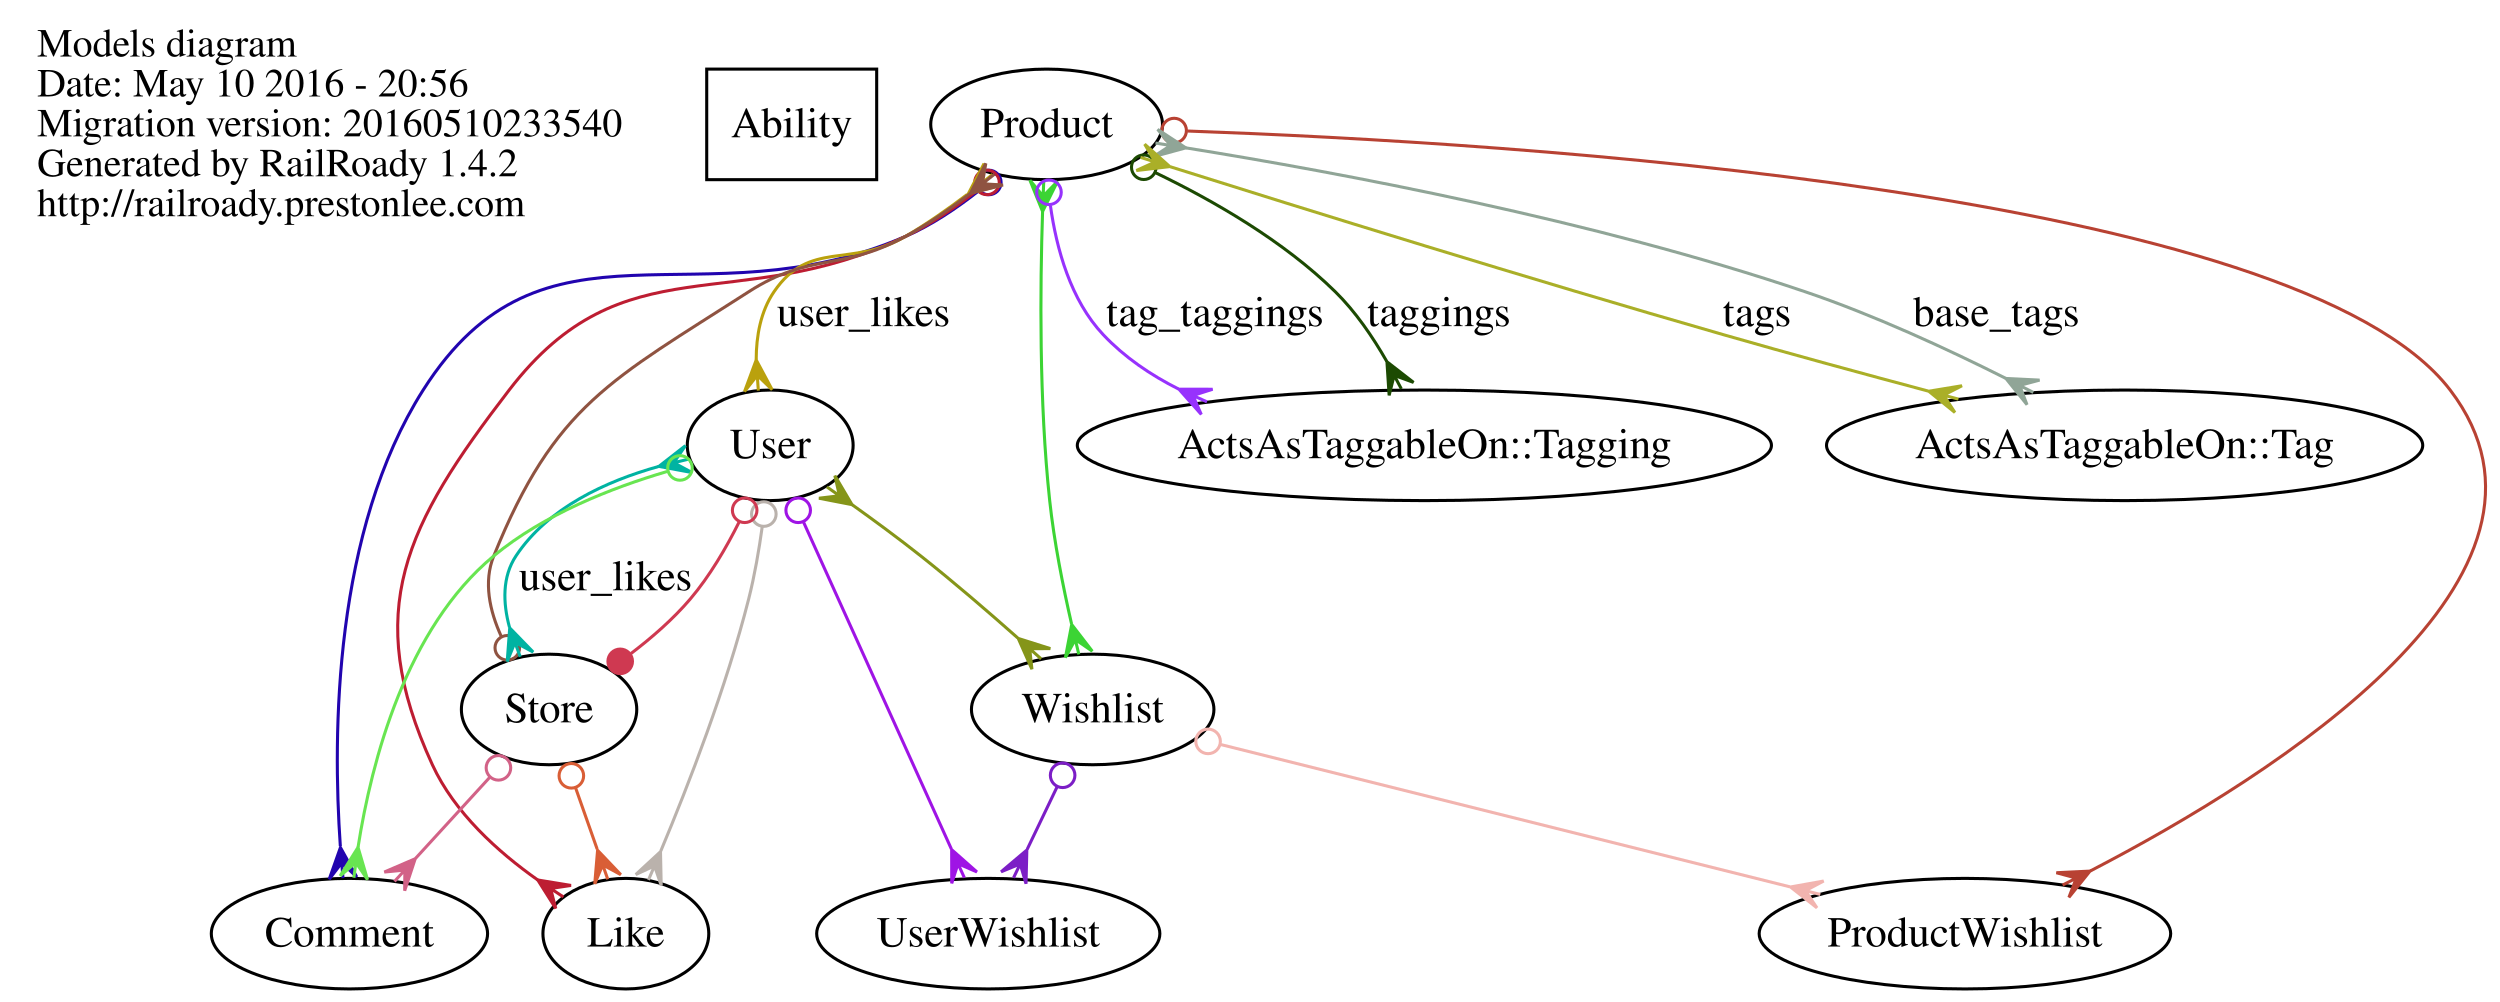
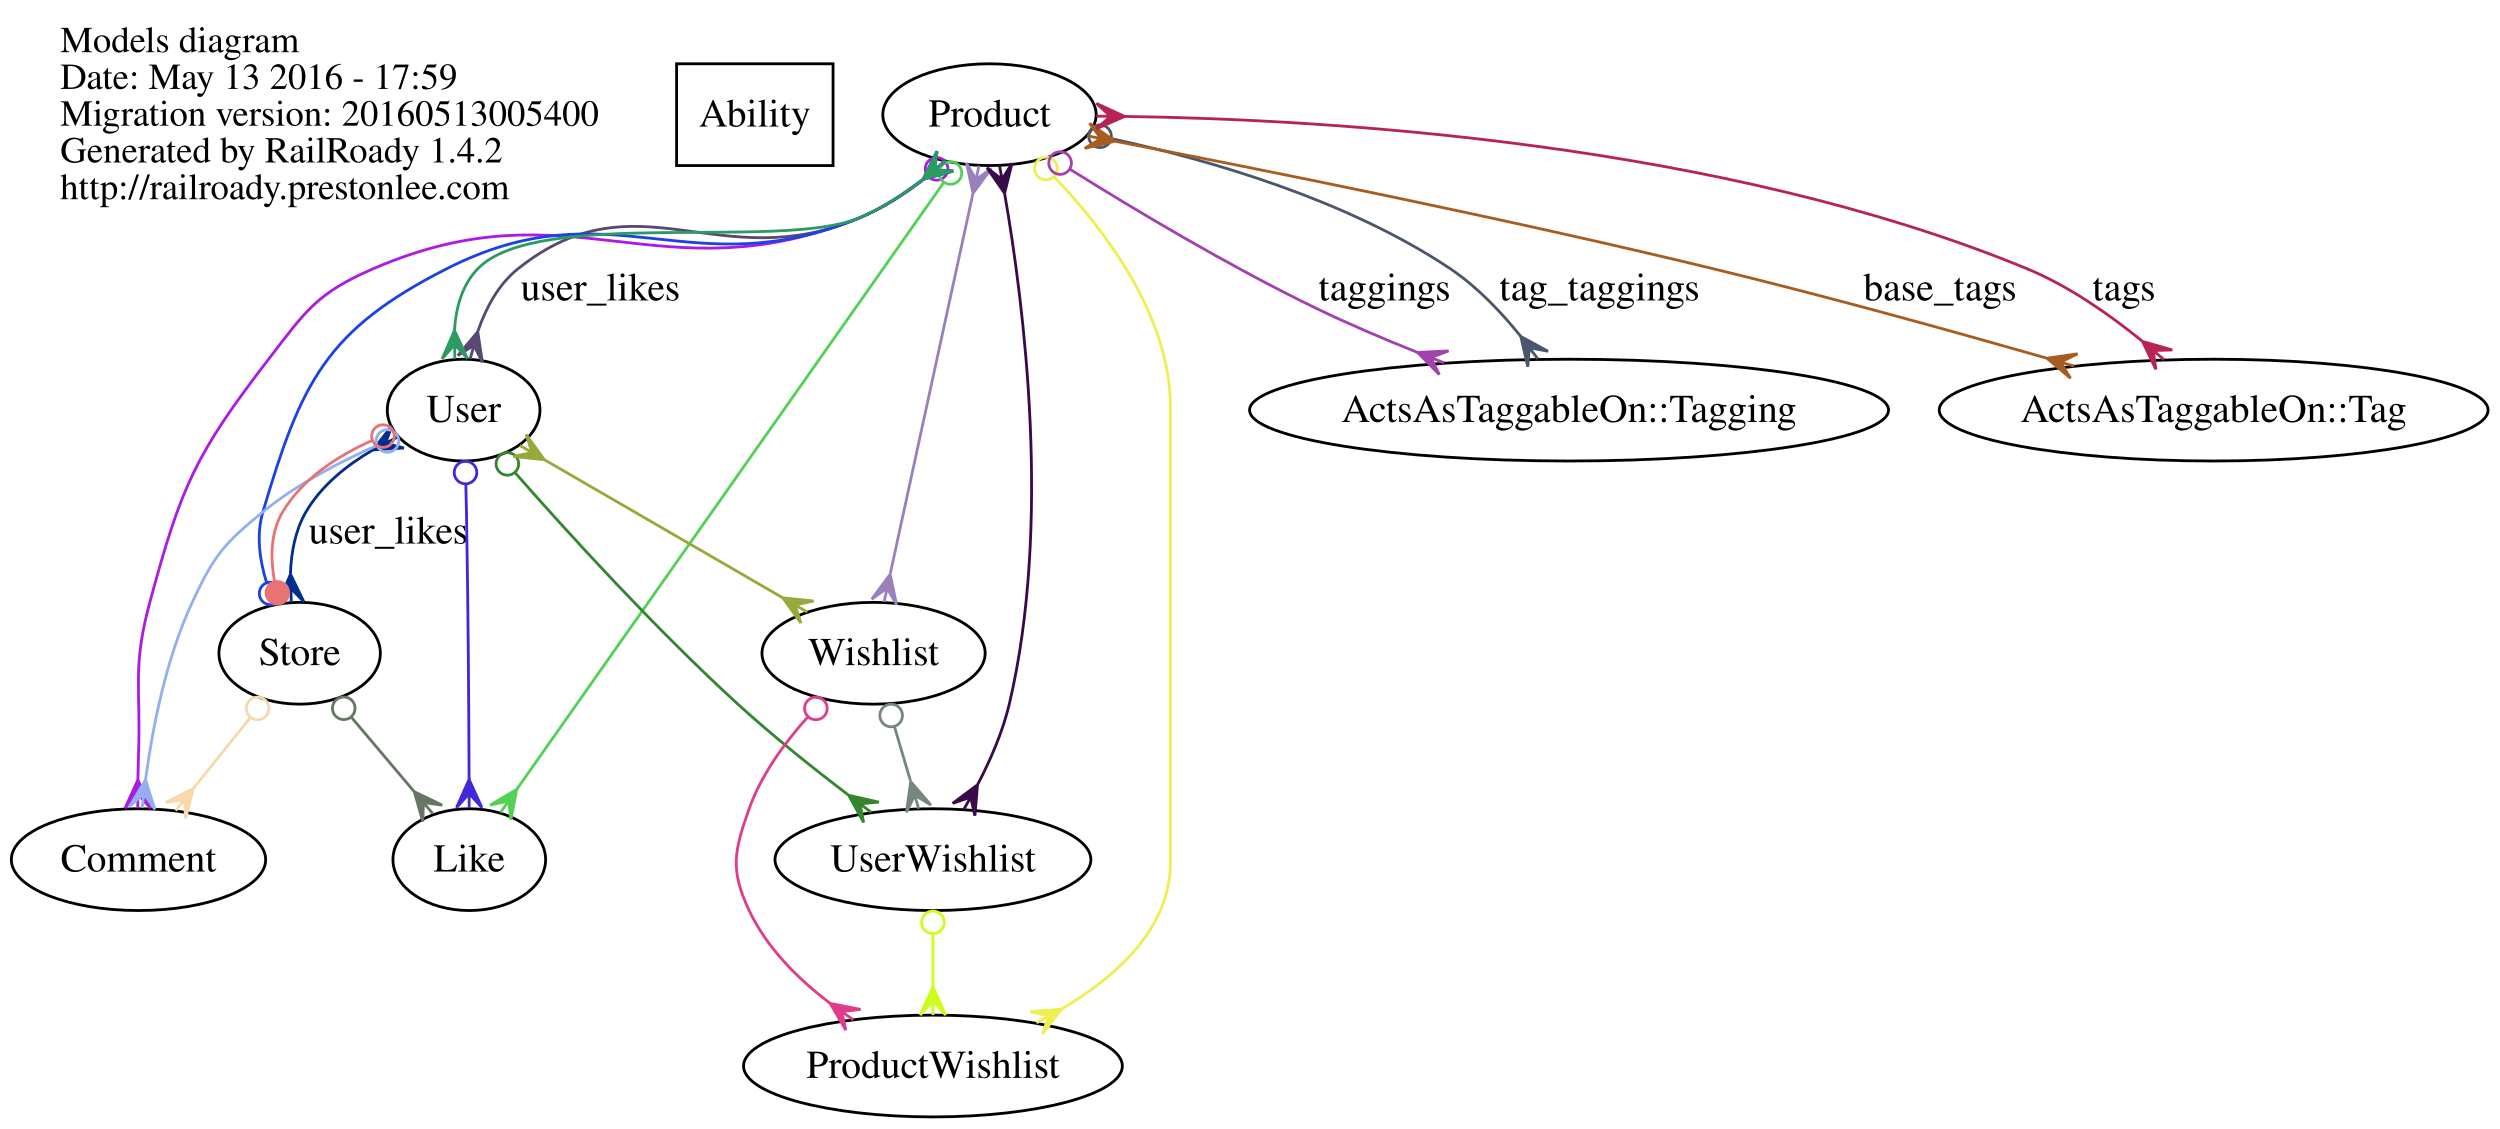
- <svg xmlns="http://www.w3.org/2000/svg" width="814pt" height="326pt" viewBox="0.00 0.00 813.82 326.00">
-   <g id="graph0" class="graph" transform="scale(1 1) rotate(0) translate(4 322)">
-     <polygon fill="none" stroke="none" points="-4,4 -4,-322 809.824,-322 809.824,4 -4,4" />
+ <svg xmlns="http://www.w3.org/2000/svg" width="884pt" height="399pt" viewBox="0.00 0.00 884.27 399.00">
+   <g id="graph0" class="graph" transform="scale(1 1) rotate(0) translate(4 395)">
+     <polygon fill="none" stroke="none" points="-4,4 -4,-395 880.269,-395 880.269,4 -4,4" />
    <g id="node1" class="node">
-       <text text-anchor="start" x="8" y="-303.6" font-family="Times,serif" font-size="13.00">Models diagram</text>
-       <text text-anchor="start" x="8" y="-290.6" font-family="Times,serif" font-size="13.00">Date: May 10 2016 - 20:56</text>
-       <text text-anchor="start" x="8" y="-277.6" font-family="Times,serif" font-size="13.00">Migration version: 20160510233540</text>
-       <text text-anchor="start" x="8" y="-264.6" font-family="Times,serif" font-size="13.00">Generated by RailRoady 1.4.2</text>
-       <text text-anchor="start" x="8" y="-251.6" font-family="Times,serif" font-size="13.00">http://railroady.prestonlee.com</text>
+       <text text-anchor="start" x="17.301" y="-376.6" font-family="Times,serif" font-size="13.00">Models diagram</text>
+       <text text-anchor="start" x="17.301" y="-363.6" font-family="Times,serif" font-size="13.00">Date: May 13 2016 - 17:59</text>
+       <text text-anchor="start" x="17.301" y="-350.6" font-family="Times,serif" font-size="13.00">Migration version: 20160513005400</text>
+       <text text-anchor="start" x="17.301" y="-337.6" font-family="Times,serif" font-size="13.00">Generated by RailRoady 1.4.2</text>
+       <text text-anchor="start" x="17.301" y="-324.6" font-family="Times,serif" font-size="13.00">http://railroady.prestonlee.com</text>
    </g>
    <g id="node2" class="node">
-       <polygon fill="none" stroke="black" points="281.358,-299.5 226.018,-299.5 226.018,-263.5 281.358,-263.5 281.358,-299.5" />
-       <text text-anchor="middle" x="253.688" y="-277.3" font-family="Times,serif" font-size="14.00">Ability</text>
+       <polygon fill="none" stroke="black" points="290.658,-372.5 235.318,-372.5 235.318,-336.5 290.658,-336.5 290.658,-372.5" />
+       <text text-anchor="middle" x="262.988" y="-350.3" font-family="Times,serif" font-size="14.00">Ability</text>
    </g>
    <g id="node3" class="node">
-       <ellipse fill="none" stroke="black" cx="109.688" cy="-18" rx="44.977" ry="18" />
-       <text text-anchor="middle" x="109.688" y="-13.8" font-family="Times,serif" font-size="14.00">Comment</text>
+       <ellipse fill="none" stroke="black" cx="44.988" cy="-91" rx="44.977" ry="18" />
+       <text text-anchor="middle" x="44.988" y="-86.8" font-family="Times,serif" font-size="14.00">Comment</text>
    </g>
    <g id="node4" class="node">
-       <ellipse fill="none" stroke="black" cx="199.688" cy="-18" rx="27" ry="18" />
-       <text text-anchor="middle" x="199.688" y="-13.8" font-family="Times,serif" font-size="14.00">Like</text>
+       <ellipse fill="none" stroke="black" cx="161.988" cy="-91" rx="27" ry="18" />
+       <text text-anchor="middle" x="161.988" y="-86.8" font-family="Times,serif" font-size="14.00">Like</text>
    </g>
    <g id="node5" class="node">
-       <ellipse fill="none" stroke="black" cx="336.688" cy="-281.5" rx="37.735" ry="18" />
-       <text text-anchor="middle" x="336.688" y="-277.3" font-family="Times,serif" font-size="14.00">Product</text>
+       <ellipse fill="none" stroke="black" cx="345.988" cy="-354.5" rx="37.735" ry="18" />
+       <text text-anchor="middle" x="345.988" y="-350.3" font-family="Times,serif" font-size="14.00">Product</text>
    </g>
    <g id="edge1" class="edge">
-       <path fill="none" stroke="#2104af" d="M314.705,-259.959C307.526,-254.276 299.199,-248.668 290.688,-245 223.437,-216.015 172.958,-256.811 133.688,-195 104.613,-149.237 104.154,-83.321 106.719,-46.517" />
-       <ellipse fill="none" stroke="#2104af" cx="317.87" cy="-262.589" rx="4" ry="4" />
-       <polygon fill="#2104af" stroke="#2104af" points="106.758,-46.05 112.068,-36.456 107.171,-41.067 107.584,-36.084 107.584,-36.084 107.584,-36.084 107.171,-41.067 103.099,-35.712 106.758,-46.05 106.758,-46.05" />
+       <path fill="none" stroke="#ac1be1" d="M324.12,-332.682C316.946,-326.989 308.593,-321.444 299.988,-318 228.631,-289.435 198.521,-330.544 127.988,-300 108.037,-291.36 104.25,-285.229 90.988,-268 65.042,-234.293 60.093,-223.062 48.988,-182 42.706,-158.769 45.878,-152.049 44.988,-128 44.886,-125.227 44.819,-122.332 44.778,-119.442" />
+       <ellipse fill="none" stroke="#ac1be1" cx="327.283" cy="-335.33" rx="4" ry="4" />
+       <polygon fill="#ac1be1" stroke="#ac1be1" points="44.777,-119.218 49.23,-109.196 44.754,-114.218 44.73,-109.218 44.73,-109.218 44.73,-109.218 44.754,-114.218 40.23,-109.239 44.777,-119.218 44.777,-119.218" />
    </g>
    <g id="edge2" class="edge">
-       <path fill="none" stroke="#bd1d32" d="M314.165,-260.07C307.063,-254.497 298.914,-248.922 290.688,-245 235.185,-218.536 199.157,-243.754 161.688,-195 127.96,-151.114 113.56,-123.285 136.688,-73 143.848,-57.433 157.955,-44.674 171.007,-35.475" />
-       <ellipse fill="none" stroke="#bd1d32" cx="317.268" cy="-262.608" rx="4" ry="4" />
-       <polygon fill="#bd1d32" stroke="#bd1d32" points="171.012,-35.472 181.834,-33.701 175.18,-32.711 179.349,-29.95 179.349,-29.95 179.349,-29.95 175.18,-32.711 176.864,-26.198 171.012,-35.472 171.012,-35.472" />
+       <path fill="none" stroke="#53d056" d="M329.863,-330.582C295.252,-281.393 214.135,-166.11 178.864,-115.983" />
+       <ellipse fill="none" stroke="#53d056" cx="332.177" cy="-333.871" rx="4" ry="4" />
+       <polygon fill="#53d056" stroke="#53d056" points="178.781,-115.865 176.707,-105.097 175.904,-111.776 173.026,-107.687 173.026,-107.687 173.026,-107.687 175.904,-111.776 169.346,-110.277 178.781,-115.865 178.781,-115.865" />
    </g>
    <g id="node6" class="node">
-       <ellipse fill="none" stroke="black" cx="635.688" cy="-18" rx="66.996" ry="18" />
-       <text text-anchor="middle" x="635.688" y="-13.8" font-family="Times,serif" font-size="14.00">ProductWishlist</text>
+       <ellipse fill="none" stroke="black" cx="325.988" cy="-18" rx="66.996" ry="18" />
+       <text text-anchor="middle" x="325.988" y="-13.8" font-family="Times,serif" font-size="14.00">ProductWishlist</text>
    </g>
    <g id="edge4" class="edge">
-       <path fill="none" stroke="#b84233" d="M382.464,-279.344C488.211,-275.578 744.22,-259.815 793.688,-195 839.658,-134.768 737.265,-69.924 676.508,-38.411" />
-       <ellipse fill="none" stroke="#b84233" cx="378.208" cy="-279.489" rx="4" ry="4" />
-       <polygon fill="#b84233" stroke="#b84233" points="676.417,-38.365 669.548,-29.817 671.961,-36.096 667.506,-33.827 667.506,-33.827 667.506,-33.827 671.961,-36.096 665.463,-37.837 676.417,-38.365 676.417,-38.365" />
+       <path fill="none" stroke="#eeef51" d="M368.915,-332.472C387.278,-313.241 409.988,-282.992 409.988,-251 409.988,-251 409.988,-251 409.988,-90 409.988,-66.88 391.197,-49.747 371.39,-38.11" />
+       <ellipse fill="none" stroke="#eeef51" cx="365.951" cy="-335.471" rx="4" ry="4" />
+       <polygon fill="#eeef51" stroke="#eeef51" points="371.364,-38.096 364.744,-29.354 366.976,-35.7 362.588,-33.303 362.588,-33.303 362.588,-33.303 366.976,-35.7 360.431,-37.253 371.364,-38.096 371.364,-38.096" />
    </g>
    <g id="node8" class="node">
-       <ellipse fill="none" stroke="black" cx="246.688" cy="-177" rx="27" ry="18" />
-       <text text-anchor="middle" x="246.688" y="-172.8" font-family="Times,serif" font-size="14.00">User</text>
+       <ellipse fill="none" stroke="black" cx="159.988" cy="-250" rx="27" ry="18" />
+       <text text-anchor="middle" x="159.988" y="-245.8" font-family="Times,serif" font-size="14.00">User</text>
    </g>
    <g id="edge3" class="edge">
-       <path fill="none" stroke="#baa10d" d="M310.847,-258.696C304.478,-253.853 297.518,-248.982 290.688,-245 272.872,-234.614 259.546,-244.034 247.922,-227 243.569,-220.621 242.148,-212.607 242.126,-204.919" />
-       <polygon fill="#baa10d" stroke="#baa10d" points="311.244,-259.008 316.315,-268.731 315.172,-262.102 319.1,-265.196 319.1,-265.196 319.1,-265.196 315.172,-262.102 321.884,-261.661 311.244,-259.008 311.244,-259.008" />
-       <polygon fill="#baa10d" stroke="#baa10d" points="242.134,-204.798 247.309,-195.13 242.477,-199.809 242.82,-194.821 242.82,-194.821 242.82,-194.821 242.477,-199.809 238.33,-194.513 242.134,-204.798 242.134,-204.798" />
-       <text text-anchor="middle" x="277.071" y="-215.8" font-family="Times,serif" font-size="14.00">user_likes</text>
+       <path fill="none" stroke="#584872" d="M322.244,-331.524C315.485,-326.328 307.819,-321.335 299.988,-318 250.061,-296.737 221.679,-333.799 179.223,-300 172.31,-294.497 167.875,-286.161 165.032,-277.917" />
+       <polygon fill="#584872" stroke="#584872" points="322.534,-331.761 327.41,-341.583 326.399,-334.933 330.265,-338.104 330.265,-338.104 330.265,-338.104 326.399,-334.933 333.119,-334.625 322.534,-331.761 322.534,-331.761" />
+       <polygon fill="#584872" stroke="#584872" points="164.982,-277.736 166.63,-266.894 163.639,-272.92 162.295,-268.103 162.295,-268.103 162.295,-268.103 163.639,-272.92 157.961,-269.312 164.982,-277.736 164.982,-277.736" />
+       <text text-anchor="middle" x="208.371" y="-288.8" font-family="Times,serif" font-size="14.00">user_likes</text>
    </g>
    <g id="node10" class="node">
-       <ellipse fill="none" stroke="black" cx="351.688" cy="-91" rx="39.475" ry="18" />
-       <text text-anchor="middle" x="351.688" y="-86.8" font-family="Times,serif" font-size="14.00">Wishlist</text>
+       <ellipse fill="none" stroke="black" cx="304.988" cy="-164" rx="39.475" ry="18" />
+       <text text-anchor="middle" x="304.988" y="-159.8" font-family="Times,serif" font-size="14.00">Wishlist</text>
    </g>
    <g id="edge5" class="edge">
-       <path fill="none" stroke="#3cd434" d="M335.372,-253.057C334.555,-228.373 334.23,-191.155 337.688,-159 339.122,-145.658 342.015,-131.05 344.801,-118.889" />
-       <polygon fill="#3cd434" stroke="#3cd434" points="335.376,-253.142 331.26,-263.306 335.566,-258.138 335.757,-263.135 335.757,-263.135 335.757,-263.135 335.566,-258.138 340.254,-262.963 335.376,-253.142 335.376,-253.142" />
-       <polygon fill="#3cd434" stroke="#3cd434" points="344.858,-118.652 351.559,-109.971 346.02,-113.789 347.182,-108.926 347.182,-108.926 347.182,-108.926 346.02,-113.789 342.805,-107.88 344.858,-118.652 344.858,-118.652" />
+       <path fill="none" stroke="#9982bc" d="M340.113,-326.485C332.348,-290.789 318.746,-228.252 310.943,-192.377" />
+       <polygon fill="#9982bc" stroke="#9982bc" points="340.152,-326.668 337.88,-337.396 341.215,-331.554 342.278,-336.439 342.278,-336.439 342.278,-336.439 341.215,-331.554 346.675,-335.483 340.152,-326.668 340.152,-326.668" />
+       <polygon fill="#9982bc" stroke="#9982bc" points="310.846,-191.929 313.118,-181.201 309.783,-187.044 308.72,-182.158 308.72,-182.158 308.72,-182.158 309.783,-187.044 304.323,-183.114 310.846,-191.929 310.846,-191.929" />
    </g>
    <g id="node11" class="node">
-       <ellipse fill="none" stroke="black" cx="459.688" cy="-177" rx="113.006" ry="18" />
-       <text text-anchor="middle" x="459.688" y="-172.8" font-family="Times,serif" font-size="14.00">ActsAsTaggableOn::Tagging</text>
+       <ellipse fill="none" stroke="black" cx="550.988" cy="-250" rx="113.006" ry="18" />
+       <text text-anchor="middle" x="550.988" y="-245.8" font-family="Times,serif" font-size="14.00">ActsAsTaggableOn::Tagging</text>
    </g>
    <g id="edge6" class="edge">
-       <path fill="none" stroke="#1c4a02" d="M372.028,-265.816C391.016,-256.672 413.902,-243.503 430.688,-227 437.274,-220.524 442.916,-212.248 447.425,-204.349" />
-       <ellipse fill="none" stroke="#1c4a02" cx="368.32" cy="-267.549" rx="4" ry="4" />
-       <polygon fill="#1c4a02" stroke="#1c4a02" points="447.498,-204.211 456.162,-197.488 449.843,-199.795 452.187,-195.378 452.187,-195.378 452.187,-195.378 449.843,-199.795 448.213,-193.268 447.498,-204.211 447.498,-204.211" />
-       <text text-anchor="middle" x="464.408" y="-215.8" font-family="Times,serif" font-size="14.00">taggings</text>
+       <path fill="none" stroke="#a142ad" d="M374.366,-335.248C397.351,-320.878 430.845,-300.862 461.547,-286 472.916,-280.497 485.388,-275.186 497.315,-270.435" />
+       <ellipse fill="none" stroke="#a142ad" cx="370.97" cy="-337.384" rx="4" ry="4" />
+       <polygon fill="#a142ad" stroke="#a142ad" points="497.418,-270.395 508.37,-270.943 502.075,-268.573 506.731,-266.752 506.731,-266.752 506.731,-266.752 502.075,-268.573 505.092,-262.561 497.418,-270.395 497.418,-270.395" />
+       <text text-anchor="middle" x="485.709" y="-288.8" font-family="Times,serif" font-size="14.00">taggings</text>
    </g>
    <g id="edge8" class="edge">
-       <path fill="none" stroke="#9732fd" d="M337.925,-255.071C339.88,-241.052 344.499,-224.259 355.143,-213 362.046,-205.698 370.515,-199.919 379.616,-195.345" />
-       <ellipse fill="none" stroke="#9732fd" cx="337.454" cy="-259.39" rx="4" ry="4" />
-       <polygon fill="#9732fd" stroke="#9732fd" points="379.778,-195.272 390.744,-195.264 384.336,-193.217 388.894,-191.161 388.894,-191.161 388.894,-191.161 384.336,-193.217 387.045,-187.059 379.778,-195.272 379.778,-195.272" />
-       <text text-anchor="middle" x="391.46" y="-215.8" font-family="Times,serif" font-size="14.00">tag_taggings</text>
+       <path fill="none" stroke="#4a566b" d="M389.218,-346.005C423.82,-338.499 472.436,-324.456 508.988,-300 518.445,-293.673 527.008,-284.656 533.898,-276.078" />
+       <ellipse fill="none" stroke="#4a566b" cx="385.095" cy="-346.867" rx="4" ry="4" />
+       <polygon fill="#4a566b" stroke="#4a566b" points="533.916,-276.053 543.549,-270.813 536.941,-272.072 539.966,-268.09 539.966,-268.09 539.966,-268.09 536.941,-272.072 536.383,-265.368 533.916,-276.053 533.916,-276.053" />
+       <text text-anchor="middle" x="561.761" y="-288.8" font-family="Times,serif" font-size="14.00">tag_taggings</text>
    </g>
    <g id="node12" class="node">
-       <ellipse fill="none" stroke="black" cx="687.688" cy="-177" rx="97.062" ry="18" />
-       <text text-anchor="middle" x="687.688" y="-172.8" font-family="Times,serif" font-size="14.00">ActsAsTaggableOn::Tag</text>
+       <ellipse fill="none" stroke="black" cx="778.988" cy="-250" rx="97.062" ry="18" />
+       <text text-anchor="middle" x="778.988" y="-245.8" font-family="Times,serif" font-size="14.00">ActsAsTaggableOn::Tag</text>
    </g>
    <g id="edge7" class="edge">
-       <path fill="none" stroke="#90a597" d="M382.026,-273.854C432.21,-265.771 515.072,-250.258 583.688,-227 605.943,-219.456 629.725,-208.488 648.922,-198.839" />
-       <polygon fill="#90a597" stroke="#90a597" points="382.012,-273.856 371.432,-270.974 377.074,-274.637 372.135,-275.419 372.135,-275.419 372.135,-275.419 377.074,-274.637 372.838,-279.863 382.012,-273.856 382.012,-273.856" />
-       <polygon fill="#90a597" stroke="#90a597" points="649.044,-198.777 659.997,-198.238 653.497,-196.504 657.95,-194.23 657.95,-194.23 657.95,-194.23 653.497,-196.504 655.904,-190.222 649.044,-198.777 649.044,-198.777" />
-       <text text-anchor="middle" x="645.902" y="-215.8" font-family="Times,serif" font-size="14.00">base_tags</text>
+       <path fill="none" stroke="#a65d1f" d="M390.585,-345.08C441.816,-335.198 528.303,-317.879 601.988,-300 641.471,-290.42 685.501,-278.237 719.769,-268.416" />
+       <polygon fill="#a65d1f" stroke="#a65d1f" points="390.334,-345.128 379.665,-342.594 385.424,-346.071 380.514,-347.014 380.514,-347.014 380.514,-347.014 385.424,-346.071 381.362,-351.433 390.334,-345.128 390.334,-345.128" />
+       <polygon fill="#a65d1f" stroke="#a65d1f" points="720.008,-268.347 730.863,-269.906 724.813,-266.964 729.618,-265.581 729.618,-265.581 729.618,-265.581 724.813,-266.964 728.373,-261.257 720.008,-268.347 720.008,-268.347" />
+       <text text-anchor="middle" x="682.202" y="-288.8" font-family="Times,serif" font-size="14.00">base_tags</text>
    </g>
    <g id="edge9" class="edge">
-       <path fill="none" stroke="#aaaf28" d="M377.022,-267.683C421.129,-253.777 493.961,-231.134 557.136,-213 578.749,-206.796 602.474,-200.333 623.701,-194.673" />
-       <polygon fill="#aaaf28" stroke="#aaaf28" points="376.792,-267.756 365.901,-266.476 372.024,-269.262 367.256,-270.768 367.256,-270.768 367.256,-270.768 372.024,-269.262 368.612,-275.059 376.792,-267.756 376.792,-267.756" />
-       <polygon fill="#aaaf28" stroke="#aaaf28" points="623.915,-194.617 634.735,-196.398 628.747,-193.333 633.58,-192.049 633.58,-192.049 633.58,-192.049 628.747,-193.333 632.425,-187.7 623.915,-194.617 623.915,-194.617" />
-       <text text-anchor="middle" x="567.964" y="-215.8" font-family="Times,serif" font-size="14.00">tags</text>
+       <path fill="none" stroke="#b72454" d="M393.899,-353.877C465.903,-352.844 605.074,-344.573 712.988,-300 727.636,-293.95 741.994,-283.929 753.559,-274.52" />
+       <polygon fill="#b72454" stroke="#b72454" points="393.774,-353.878 383.728,-349.48 388.774,-353.929 383.774,-353.98 383.774,-353.98 383.774,-353.98 388.774,-353.929 383.82,-358.48 393.774,-353.878 393.774,-353.878" />
+       <polygon fill="#b72454" stroke="#b72454" points="753.816,-274.302 764.357,-271.278 757.633,-271.072 761.45,-267.843 761.45,-267.843 761.45,-267.843 757.633,-271.072 758.543,-264.407 753.816,-274.302 753.816,-274.302" />
+       <text text-anchor="middle" x="747.264" y="-288.8" font-family="Times,serif" font-size="14.00">tags</text>
    </g>
    <g id="node7" class="node">
-       <ellipse fill="none" stroke="black" cx="174.688" cy="-91" rx="28.55" ry="18" />
-       <text text-anchor="middle" x="174.688" y="-86.8" font-family="Times,serif" font-size="14.00">Store</text>
+       <ellipse fill="none" stroke="black" cx="101.988" cy="-164" rx="28.55" ry="18" />
+       <text text-anchor="middle" x="101.988" y="-159.8" font-family="Times,serif" font-size="14.00">Store</text>
    </g>
    <g id="edge11" class="edge">
-       <path fill="none" stroke="#d26287" d="M155.322,-68.847C147.725,-60.548 138.975,-50.991 131.183,-42.479" />
-       <ellipse fill="none" stroke="#d26287" cx="158.202" cy="-71.992" rx="4" ry="4" />
-       <polygon fill="#d26287" stroke="#d26287" points="131.109,-42.398 127.675,-31.984 127.732,-38.71 124.356,-35.022 124.356,-35.022 124.356,-35.022 127.732,-38.71 121.037,-38.061 131.109,-42.398 131.109,-42.398" />
+       <path fill="none" stroke="#f7d9aa" d="M84.556,-141.287C78.24,-133.419 71.065,-124.482 64.576,-116.398" />
+       <ellipse fill="none" stroke="#f7d9aa" cx="87.116" cy="-144.475" rx="4" ry="4" />
+       <polygon fill="#f7d9aa" stroke="#f7d9aa" points="64.386,-116.162 61.635,-105.547 61.256,-112.263 58.126,-108.364 58.126,-108.364 58.126,-108.364 61.256,-112.263 54.617,-111.181 64.386,-116.162 64.386,-116.162" />
    </g>
    <g id="edge12" class="edge">
-       <path fill="none" stroke="#d95e36" d="M183.277,-65.606C185.555,-59.136 188.027,-52.118 190.343,-45.539" />
-       <ellipse fill="none" stroke="#d95e36" cx="181.941" cy="-69.401" rx="4" ry="4" />
-       <polygon fill="#d95e36" stroke="#d95e36" points="190.484,-45.138 198.05,-37.2 192.145,-40.421 193.806,-35.705 193.806,-35.705 193.806,-35.705 192.145,-40.421 189.561,-34.211 190.484,-45.138 190.484,-45.138" />
+       <path fill="none" stroke="#657663" d="M120.234,-141.409C127.27,-133.083 135.331,-123.545 142.481,-115.084" />
+       <ellipse fill="none" stroke="#657663" cx="117.589" cy="-144.539" rx="4" ry="4" />
+       <polygon fill="#657663" stroke="#657663" points="142.54,-115.014 152.432,-110.28 145.767,-111.195 148.995,-107.376 148.995,-107.376 148.995,-107.376 145.767,-111.195 145.558,-104.471 142.54,-115.014 142.54,-115.014" />
    </g>
    <g id="edge10" class="edge">
-       <path fill="none" stroke="#8f5341" d="M159.12,-114.787C155.341,-123.084 153.258,-132.507 156.688,-141 176.58,-190.255 195.001,-198.28 239.688,-227 259.909,-239.996 269.574,-233.512 290.688,-245 297.915,-248.932 305.207,-253.962 311.788,-258.992" />
-       <ellipse fill="none" stroke="#8f5341" cx="161.084" cy="-111.079" rx="4" ry="4" />
-       <polygon fill="#8f5341" stroke="#8f5341" points="311.862,-259.051 316.883,-268.8 315.773,-262.165 319.685,-265.279 319.685,-265.279 319.685,-265.279 315.773,-262.165 322.488,-261.758 311.862,-259.051 311.862,-259.051" />
+       <path fill="none" stroke="#1c41e5" d="M90.294,-189.001C87.821,-196.981 86.592,-205.898 88.988,-214 102.576,-259.944 111.276,-278.295 153.988,-300 212.275,-329.619 239.517,-293.145 299.988,-318 307.861,-321.236 315.541,-326.195 322.3,-331.39" />
+       <ellipse fill="none" stroke="#1c41e5" cx="91.711" cy="-185.151" rx="4" ry="4" />
+       <polygon fill="#1c41e5" stroke="#1c41e5" points="322.593,-331.631 327.456,-341.459 326.454,-334.808 330.315,-337.984 330.315,-337.984 330.315,-337.984 326.454,-334.808 333.174,-334.51 322.593,-331.631 322.593,-331.631" />
    </g>
    <g id="edge13" class="edge">
-       <path fill="none" stroke="#00b3a2" d="M161.791,-117.779C159.65,-125.717 159.388,-134.16 163.922,-141 174.298,-156.653 193.216,-165.324 210.348,-170.118" />
-       <polygon fill="#00b3a2" stroke="#00b3a2" points="161.875,-117.549 169.519,-109.687 163.582,-112.85 165.29,-108.151 165.29,-108.151 165.29,-108.151 163.582,-112.85 161.06,-106.614 161.875,-117.549 161.875,-117.549" />
-       <polygon fill="#00b3a2" stroke="#00b3a2" points="210.438,-170.14 219.082,-176.888 215.294,-171.328 220.151,-172.517 220.151,-172.517 220.151,-172.517 215.294,-171.328 221.22,-168.145 210.438,-170.14 210.438,-170.14" />
-       <text text-anchor="middle" x="193.071" y="-129.8" font-family="Times,serif" font-size="14.00">user_likes</text>
+       <path fill="none" stroke="#012e8e" d="M98.732,-192.155C98.992,-199.65 100.432,-207.5 104.223,-214 109.621,-223.257 118.544,-230.428 127.687,-235.799" />
+       <polygon fill="#012e8e" stroke="#012e8e" points="98.737,-191.972 103.525,-182.106 98.882,-186.974 99.026,-181.976 99.026,-181.976 99.026,-181.976 98.882,-186.974 94.528,-181.845 98.737,-191.972 98.737,-191.972" />
+       <polygon fill="#012e8e" stroke="#012e8e" points="127.929,-235.926 134.685,-244.564 132.354,-238.254 136.78,-240.581 136.78,-240.581 136.78,-240.581 132.354,-238.254 138.874,-236.598 127.929,-235.926 127.929,-235.926" />
+       <text text-anchor="middle" x="133.371" y="-202.8" font-family="Times,serif" font-size="14.00">user_likes</text>
    </g>
    <g id="edge16" class="edge">
-       <path fill="none" stroke="#68e551" d="M213.109,-168.479C194.925,-163.125 172.925,-154.444 156.688,-141 128.163,-117.383 116.906,-74.315 112.494,-46.182" />
-       <ellipse fill="none" stroke="#68e551" cx="217.306" cy="-169.641" rx="4" ry="4" />
-       <polygon fill="#68e551" stroke="#68e551" points="112.484,-46.108 115.574,-35.587 111.8,-41.155 111.116,-36.202 111.116,-36.202 111.116,-36.202 111.8,-41.155 106.658,-36.818 112.484,-46.108 112.484,-46.108" />
+       <path fill="none" stroke="#93afef" d="M129.207,-237.457C116.016,-231.627 100.931,-223.713 88.988,-214 74.987,-202.612 71.604,-198.362 63.988,-182 54.75,-162.152 49.957,-137.751 47.498,-119.366" />
+       <ellipse fill="none" stroke="#93afef" cx="133.035" cy="-239.083" rx="4" ry="4" />
+       <polygon fill="#93afef" stroke="#93afef" points="47.484,-119.247 50.773,-108.786 46.894,-114.282 46.304,-109.317 46.304,-109.317 46.304,-109.317 46.894,-114.282 41.836,-109.848 47.484,-119.247 47.484,-119.247" />
    </g>
    <g id="edge15" class="edge">
-       <path fill="none" stroke="#bab2ac" d="M244.11,-150.635C243.052,-142.974 241.611,-134.585 239.688,-127 232.391,-98.222 220.102,-66.494 211.067,-44.92" />
-       <ellipse fill="none" stroke="#bab2ac" cx="244.612" cy="-154.622" rx="4" ry="4" />
-       <polygon fill="#bab2ac" stroke="#bab2ac" points="210.968,-44.687 211.192,-33.723 209.01,-40.086 207.052,-35.485 207.052,-35.485 207.052,-35.485 209.01,-40.086 202.911,-37.248 210.968,-44.687 210.968,-44.687" />
+       <path fill="none" stroke="#3f29db" d="M160.768,-223.861C160.853,-220.545 160.93,-217.191 160.988,-214 161.585,-181.532 161.826,-144.197 161.923,-119.469" />
+       <ellipse fill="none" stroke="#3f29db" cx="160.657" cy="-227.913" rx="4" ry="4" />
+       <polygon fill="#3f29db" stroke="#3f29db" points="161.923,-119.376 166.457,-109.391 161.94,-114.376 161.957,-109.376 161.957,-109.376 161.957,-109.376 161.94,-114.376 157.457,-109.361 161.923,-119.376 161.923,-119.376" />
+     </g>
+     <g id="edge19" class="edge">
+       <path fill="none" stroke="#2c9b62" d="M156.752,-278.311C157.271,-286.233 159.442,-294.28 164.988,-300 186.057,-321.729 272.052,-306.356 299.988,-318 307.845,-321.275 315.519,-326.247 322.279,-331.442" />
+       <polygon fill="#2c9b62" stroke="#2c9b62" points="156.754,-278.173 161.378,-268.229 156.816,-273.173 156.878,-268.174 156.878,-268.174 156.878,-268.174 156.816,-273.173 152.379,-268.118 156.754,-278.173 156.754,-278.173" />
+       <polygon fill="#2c9b62" stroke="#2c9b62" points="322.57,-331.682 327.438,-341.508 326.433,-334.857 330.295,-338.031 330.295,-338.031 330.295,-338.031 326.433,-334.857 333.153,-334.555 322.57,-331.682 322.57,-331.682" />
    </g>
    <g id="edge14" class="edge">
-       <path fill="none" stroke="#cf3951" d="M236.568,-152.032C232.366,-143.616 226.988,-134.418 220.688,-127 215.134,-120.46 208.158,-114.385 201.331,-109.193" />
-       <ellipse fill="none" stroke="#cf3951" cx="238.377" cy="-155.853" rx="4" ry="4" />
-       <ellipse fill="#cf3951" stroke="#cf3951" cx="197.847" cy="-106.662" rx="4" ry="4" />
+       <path fill="none" stroke="#e97374" d="M127.706,-239.301C115.556,-233.905 102.995,-225.818 95.988,-214 91.661,-206.702 91.578,-197.72 93.104,-189.449" />
+       <ellipse fill="none" stroke="#e97374" cx="131.457" cy="-240.82" rx="4" ry="4" />
+       <ellipse fill="#e97374" stroke="#e97374" cx="94.108" cy="-185.386" rx="4" ry="4" />
    </g>
    <g id="node9" class="node">
-       <ellipse fill="none" stroke="black" cx="317.688" cy="-18" rx="55.87" ry="18" />
-       <text text-anchor="middle" x="317.688" y="-13.8" font-family="Times,serif" font-size="14.00">UserWishlist</text>
+       <ellipse fill="none" stroke="black" cx="325.988" cy="-91" rx="55.87" ry="18" />
+       <text text-anchor="middle" x="325.988" y="-86.8" font-family="Times,serif" font-size="14.00">UserWishlist</text>
    </g>
    <g id="edge17" class="edge">
-       <path fill="none" stroke="#9f14e5" d="M257.582,-151.91C270.568,-123.194 292.2,-75.359 305.665,-45.586" />
-       <ellipse fill="none" stroke="#9f14e5" cx="255.8" cy="-155.85" rx="4" ry="4" />
-       <polygon fill="#9f14e5" stroke="#9f14e5" points="305.773,-45.346 313.994,-38.089 307.834,-40.79 309.894,-36.234 309.894,-36.234 309.894,-36.234 307.834,-40.79 305.794,-34.38 305.773,-45.346 305.773,-45.346" />
+       <path fill="none" stroke="#33862e" d="M178.289,-227.75C197.169,-206.274 227.884,-172.56 256.988,-146 269.222,-134.836 283.53,-123.401 295.935,-113.944" />
+       <ellipse fill="none" stroke="#33862e" cx="175.457" cy="-230.989" rx="4" ry="4" />
+       <polygon fill="#33862e" stroke="#33862e" points="296.183,-113.758 306.878,-111.336 300.177,-110.75 304.171,-107.741 304.171,-107.741 304.171,-107.741 300.177,-110.75 301.464,-104.147 296.183,-113.758 296.183,-113.758" />
    </g>
    <g id="edge18" class="edge">
-       <path fill="none" stroke="#859519" d="M273.424,-157.623C280.75,-152.394 288.618,-146.596 295.688,-141 306.292,-132.607 317.588,-122.884 327.237,-114.322" />
-       <polygon fill="#859519" stroke="#859519" points="273.326,-157.692 262.56,-159.776 269.24,-160.573 265.153,-163.454 265.153,-163.454 265.153,-163.454 269.24,-160.573 267.746,-167.132 273.326,-157.692 273.326,-157.692" />
-       <polygon fill="#859519" stroke="#859519" points="327.453,-114.129 337.905,-110.811 331.178,-110.794 334.903,-107.459 334.903,-107.459 334.903,-107.459 331.178,-110.794 331.902,-104.106 327.453,-114.129 327.453,-114.129" />
+       <path fill="none" stroke="#95aa39" d="M188.519,-232.472C212.737,-218.442 247.475,-198.318 272.706,-183.702" />
+       <polygon fill="#95aa39" stroke="#95aa39" points="188.499,-232.484 177.59,-233.602 184.172,-234.99 179.846,-237.496 179.846,-237.496 179.846,-237.496 184.172,-234.99 182.102,-241.39 188.499,-232.484 188.499,-232.484" />
+       <polygon fill="#95aa39" stroke="#95aa39" points="272.881,-183.6 283.79,-182.481 277.208,-181.094 281.534,-178.587 281.534,-178.587 281.534,-178.587 277.208,-181.094 279.279,-174.693 272.881,-183.6 272.881,-183.6" />
+     </g>
+     <g id="edge21" class="edge">
+       <path fill="none" stroke="#390a4a" d="M341.812,-117.583C346.35,-126.276 350.689,-136.261 352.988,-146 367.933,-209.305 358.33,-286.466 351.362,-326.494" />
+       <polygon fill="#390a4a" stroke="#390a4a" points="341.751,-117.472 340.831,-106.545 339.324,-113.101 336.897,-108.729 336.897,-108.729 336.897,-108.729 339.324,-113.101 332.963,-110.914 341.751,-117.472 341.751,-117.472" />
+       <polygon fill="#390a4a" stroke="#390a4a" points="351.326,-326.69 345.105,-335.721 350.429,-331.609 349.532,-336.528 349.532,-336.528 349.532,-336.528 350.429,-331.609 353.959,-337.335 351.326,-326.69 351.326,-326.69" />
    </g>
    <g id="edge20" class="edge">
-       <path fill="none" stroke="#f2b4af" d="M393.407,-79.57C442.395,-67.323 523.905,-46.946 578.695,-33.248" />
-       <ellipse fill="none" stroke="#f2b4af" cx="389.262" cy="-80.606" rx="4" ry="4" />
-       <polygon fill="#f2b4af" stroke="#f2b4af" points="578.899,-33.197 589.692,-35.138 583.75,-31.985 588.6,-30.772 588.6,-30.772 588.6,-30.772 583.75,-31.985 587.509,-26.406 578.899,-33.197 578.899,-33.197" />
+       <path fill="none" stroke="#ccfd1b" d="M325.988,-64.791C325.988,-58.832 325.988,-52.45 325.988,-46.399" />
+       <ellipse fill="none" stroke="#ccfd1b" cx="325.988" cy="-68.813" rx="4" ry="4" />
+       <polygon fill="#ccfd1b" stroke="#ccfd1b" points="325.989,-46.029 330.488,-36.029 325.988,-41.029 325.988,-36.029 325.988,-36.029 325.988,-36.029 325.988,-41.029 321.488,-36.029 325.989,-46.029 325.989,-46.029" />
    </g>
-     <g id="edge19" class="edge">
-       <path fill="none" stroke="#7c1ec6" d="M340.061,-65.721C336.938,-59.199 333.545,-52.114 330.368,-45.479" />
-       <ellipse fill="none" stroke="#7c1ec6" cx="341.903" cy="-69.566" rx="4" ry="4" />
-       <polygon fill="#7c1ec6" stroke="#7c1ec6" points="330.243,-45.218 329.982,-34.255 328.083,-40.708 325.924,-36.198 325.924,-36.198 325.924,-36.198 328.083,-40.708 321.865,-38.142 330.243,-45.218 330.243,-45.218" />
+     <g id="edge23" class="edge">
+       <path fill="none" stroke="#df3c8b" d="M281.711,-141.449C273.509,-132.331 265.27,-121.034 260.988,-109 255.625,-93.926 254.191,-87.484 260.988,-73 267.157,-59.855 278.272,-48.802 289.587,-40.189" />
+       <ellipse fill="none" stroke="#df3c8b" cx="284.586" cy="-144.49" rx="4" ry="4" />
+       <polygon fill="#df3c8b" stroke="#df3c8b" points="289.643,-40.149 300.401,-38.021 293.718,-37.251 297.793,-34.353 297.793,-34.353 297.793,-34.353 293.718,-37.251 295.185,-30.686 289.643,-40.149 289.643,-40.149" />
+     </g>
+     <g id="edge22" class="edge">
+       <path fill="none" stroke="#76877c" d="M312.359,-138.08C314.18,-131.924 316.139,-125.302 317.987,-119.051" />
+       <ellipse fill="none" stroke="#76877c" cx="311.206" cy="-141.977" rx="4" ry="4" />
+       <polygon fill="#76877c" stroke="#76877c" points="318.115,-118.618 325.267,-110.305 319.534,-113.824 320.952,-109.029 320.952,-109.029 320.952,-109.029 319.534,-113.824 316.637,-107.752 318.115,-118.618 318.115,-118.618" />
    </g>
  </g>
</svg>
